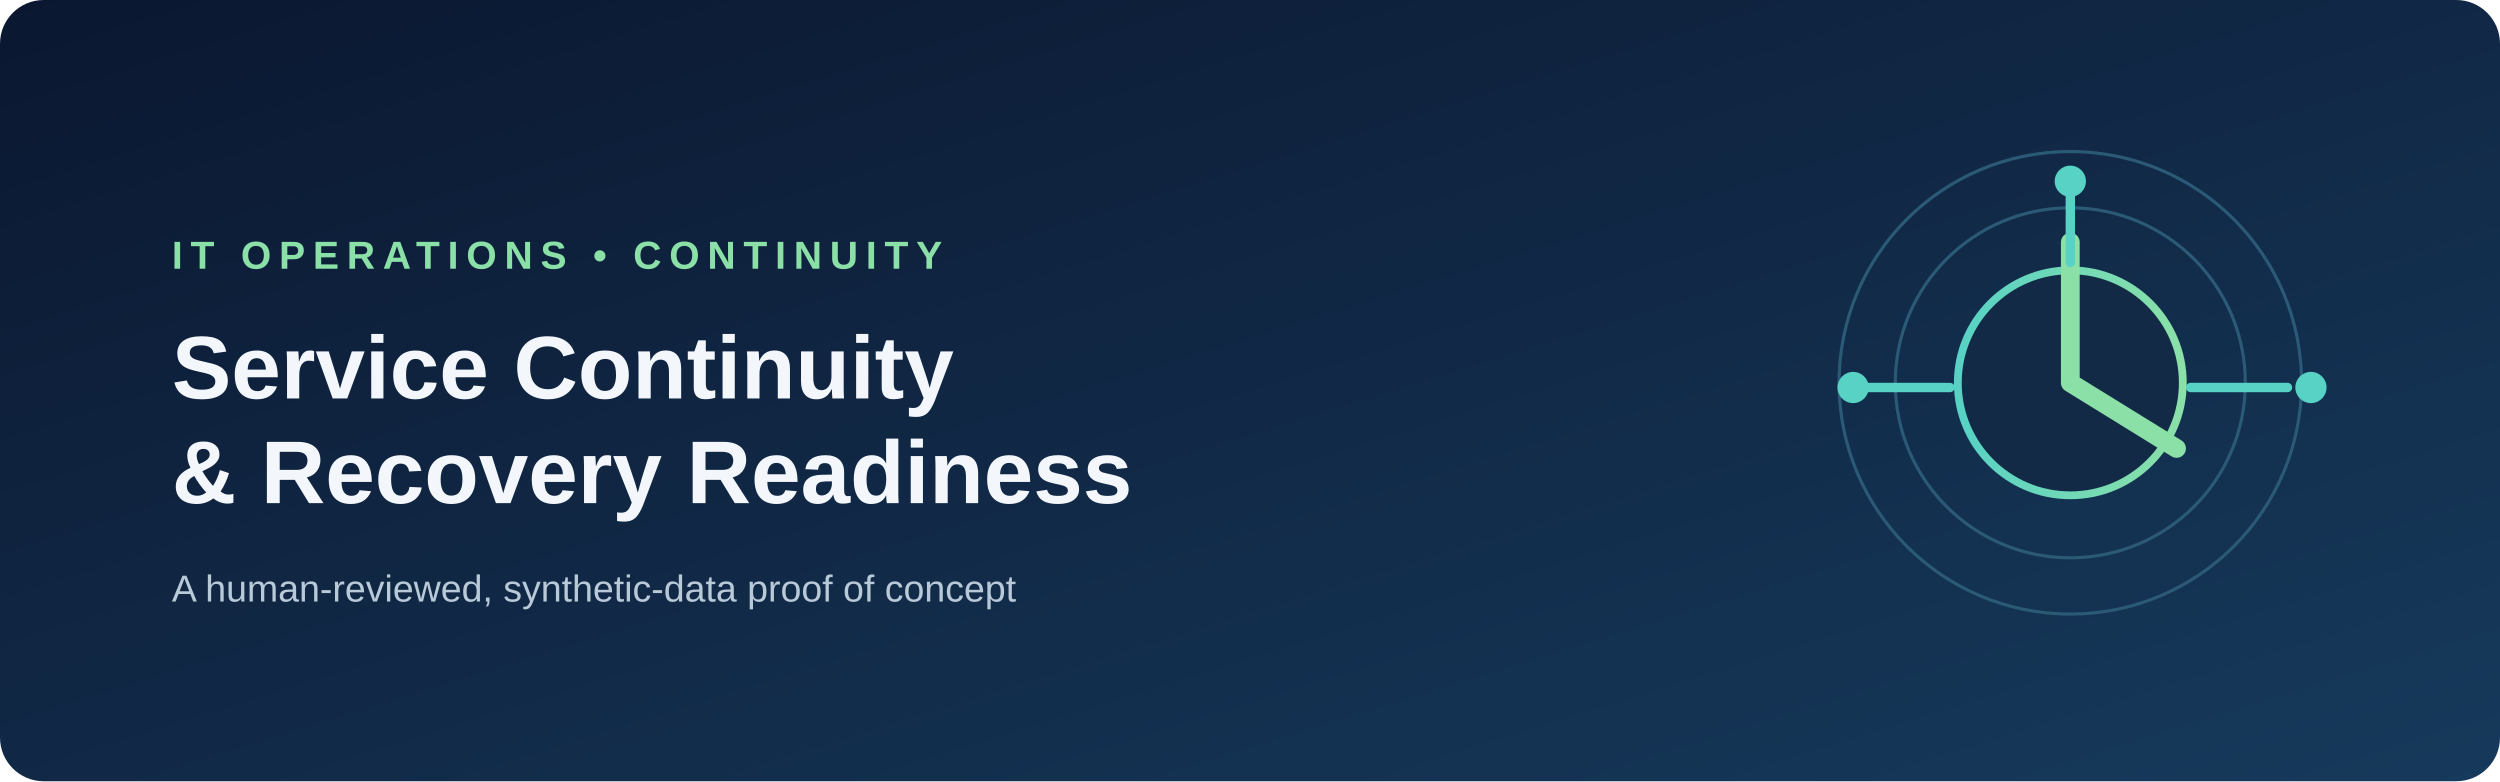
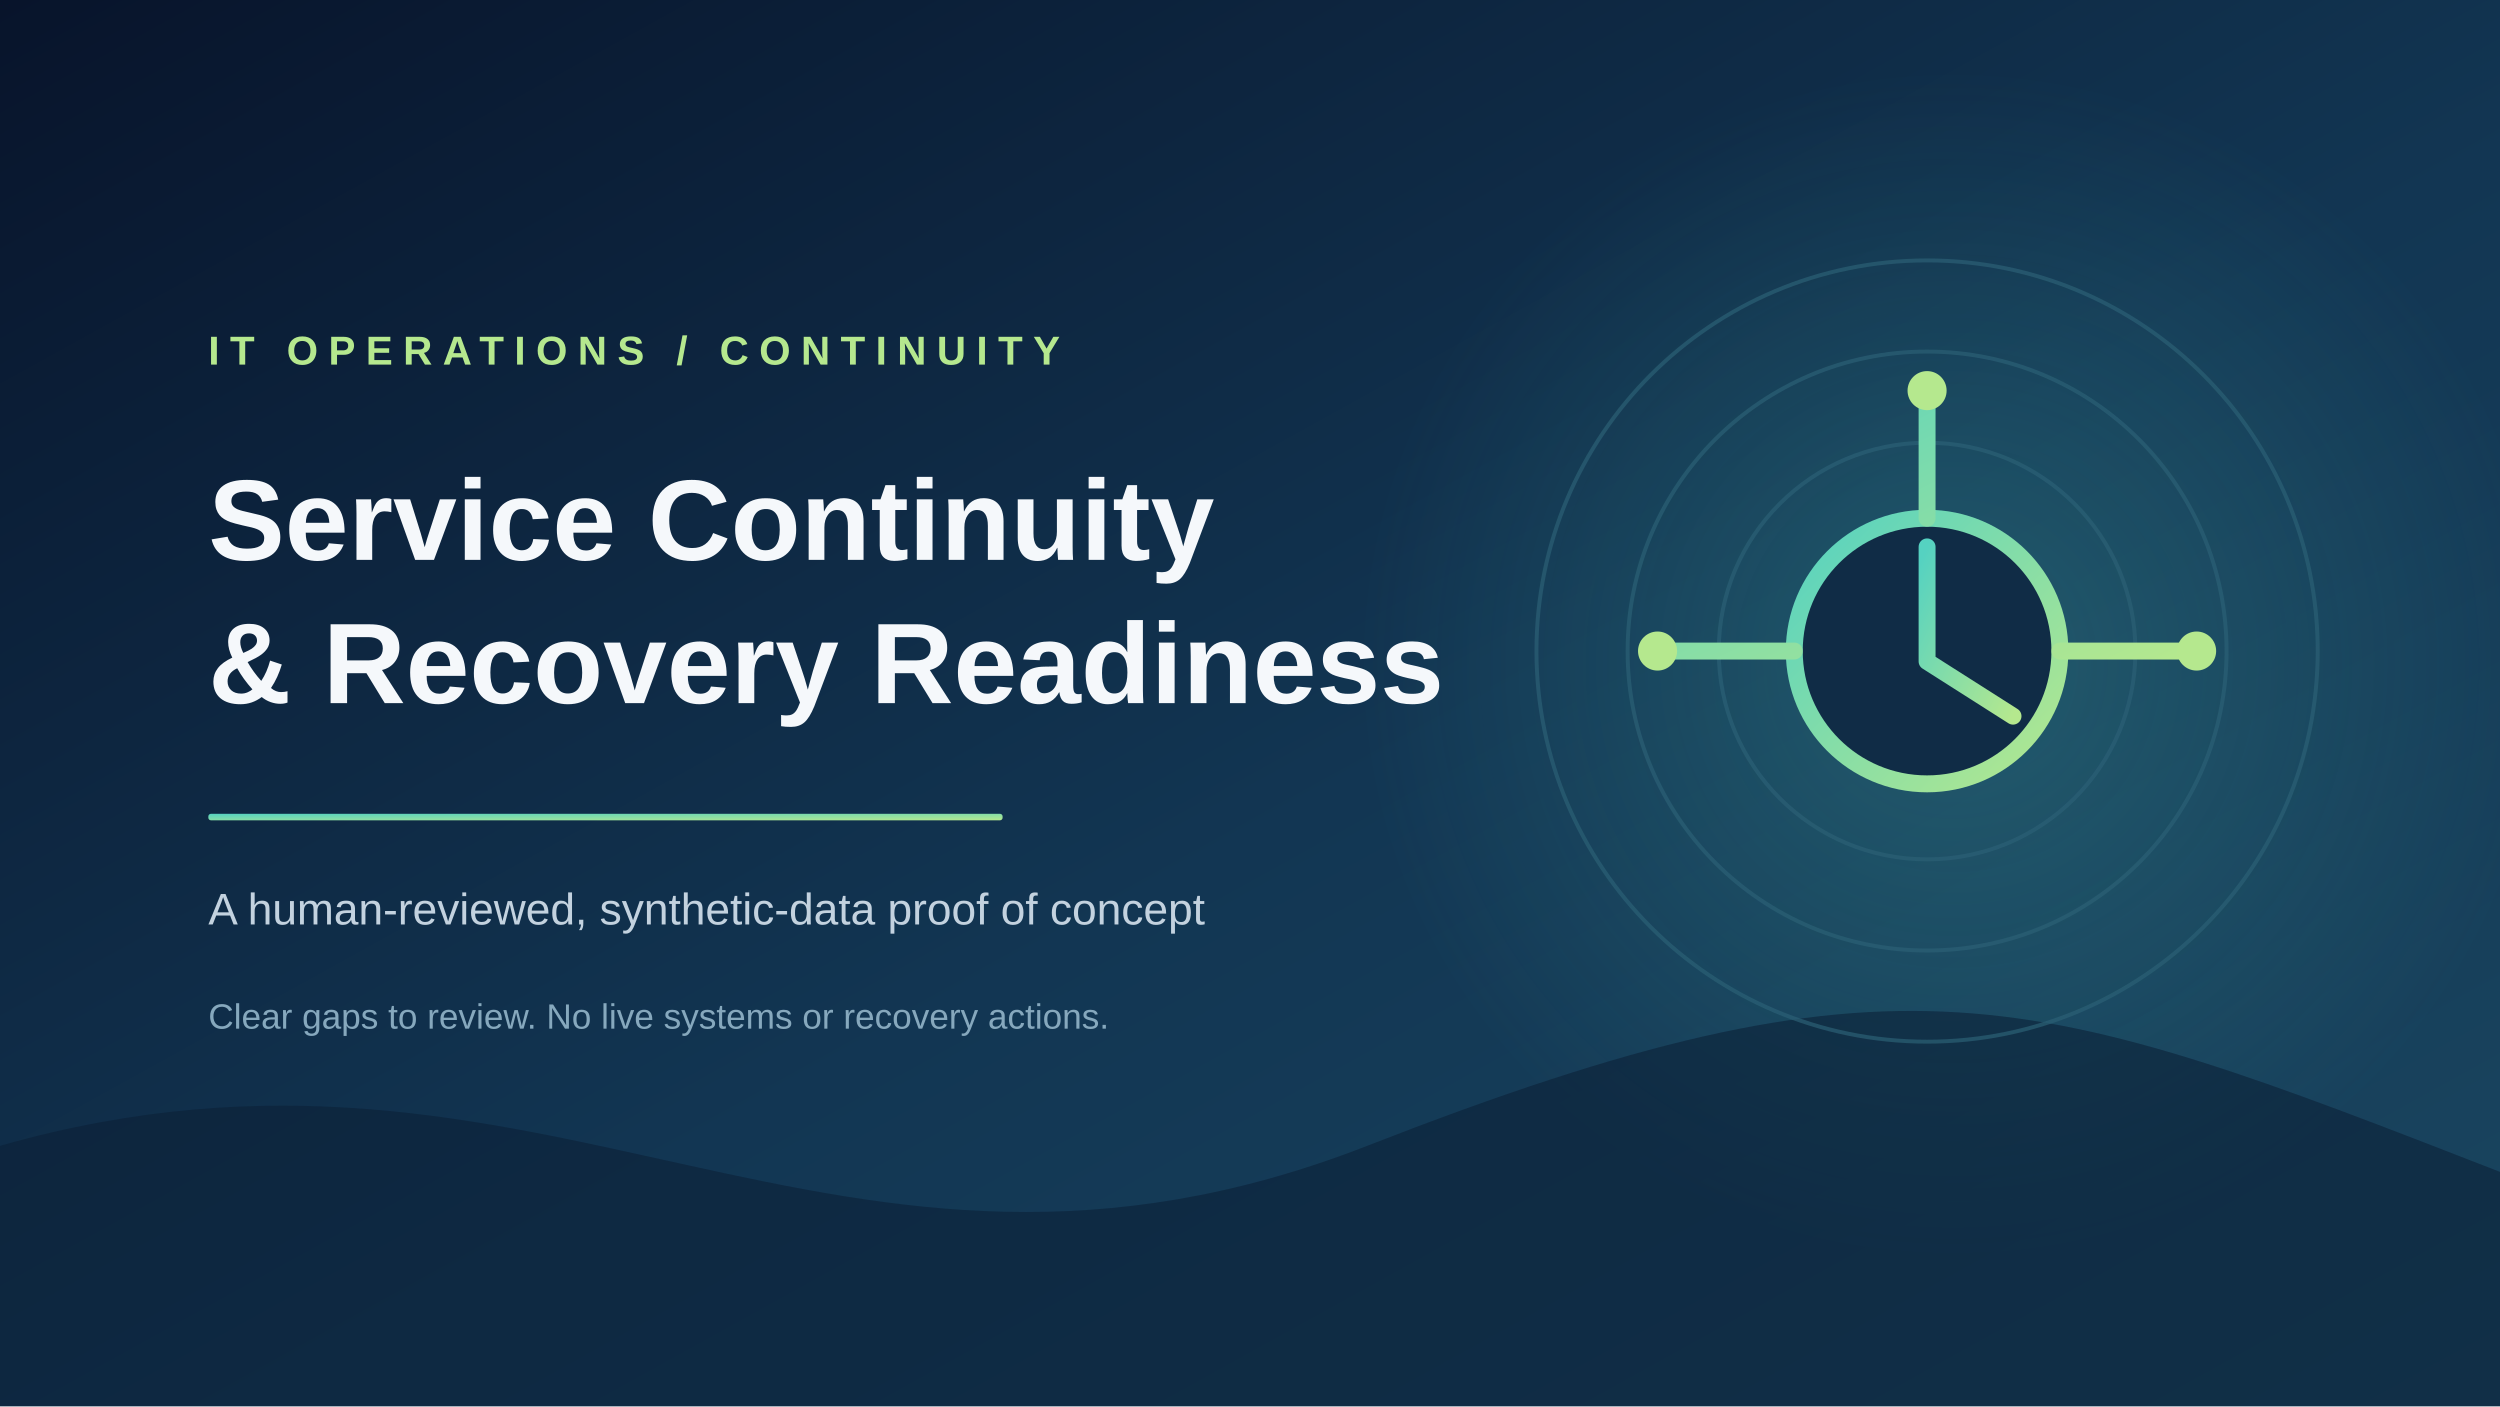
- <svg xmlns="http://www.w3.org/2000/svg" width="1600" height="500" viewBox="0 0 1600 500">
+ <svg xmlns="http://www.w3.org/2000/svg" width="1920" height="1080" viewBox="0 0 1920 1080">
  <defs>
    <linearGradient id="bg" x2="1" y2="1">
-       <stop stop-color="#0b1730" />
-       <stop offset="1" stop-color="#163a5c" />
+       <stop stop-color="#08142b" />
+       <stop offset=".55" stop-color="#123653" />
+       <stop offset="1" stop-color="#1a4660" />
    </linearGradient>
-     <linearGradient id="accent">
-       <stop stop-color="#57d2c5" />
-       <stop offset="1" stop-color="#8be0a8" />
+     <linearGradient id="glow" x2="1" y2="1">
+       <stop stop-color="#55d2c1" />
+       <stop offset="1" stop-color="#b5e88e" />
    </linearGradient>
+     <radialGradient id="halo">
+       <stop stop-color="#55d2c1" stop-opacity=".22" />
+       <stop offset="1" stop-color="#55d2c1" stop-opacity="0" />
+     </radialGradient>
  </defs>
-   <rect width="1600" height="500" rx="28" fill="url(#bg)" />
-   <circle cx="1325" cy="245" r="148" fill="none" stroke="#2b5a77" stroke-width="2" />
-   <circle cx="1325" cy="245" r="112" fill="none" stroke="#2b5a77" stroke-width="2" />
-   <circle cx="1325" cy="245" r="72" fill="#122a45" stroke="url(#accent)" stroke-width="5" />
-   <path d="M1325 155v90l68 42" fill="none" stroke="#8be0a8" stroke-width="12" stroke-linecap="round" stroke-linejoin="round" />
-   <path d="M1248 248h-62m278 0h-62M1325 168v-52" fill="none" stroke="#57d2c5" stroke-width="6" stroke-linecap="round" />
-   <circle cx="1186" cy="248" r="10" fill="#57d2c5" />
-   <circle cx="1479" cy="248" r="10" fill="#57d2c5" />
-   <circle cx="1325" cy="116" r="10" fill="#57d2c5" />
-   <text x="110" y="172" fill="#8be0a8" font-family="Arial,sans-serif" font-size="25" font-weight="700" letter-spacing="5">IT OPERATIONS • CONTINUITY</text>
-   <text x="110" y="255" fill="#f3f7fb" font-family="Arial,sans-serif" font-size="57" font-weight="700">Service Continuity</text>
-   <text x="110" y="322" fill="#f3f7fb" font-family="Arial,sans-serif" font-size="57" font-weight="700">&amp; Recovery Readiness</text>
-   <text x="110" y="385" fill="#b8c9d8" font-family="Arial,sans-serif" font-size="24">A human-reviewed, synthetic-data proof of concept</text>
+   <rect width="1920" height="1080" fill="url(#bg)" />
+   <circle cx="1500" cy="510" r="460" fill="url(#halo)" />
+   <path d="M0 880 C420 760 640 1040 1050 880S1560 760 1920 900V1080H0Z" fill="#0a1f36" opacity=".58" />
+   <g fill="none" stroke="#2b6075" opacity=".7">
+     <circle cx="1480" cy="500" r="300" stroke-width="3" />
+     <circle cx="1480" cy="500" r="230" stroke-width="3" />
+     <circle cx="1480" cy="500" r="160" stroke-width="3" />
+   </g>
+   <g stroke="url(#glow)" stroke-width="13" fill="none" stroke-linecap="round" stroke-linejoin="round">
+     <circle cx="1480" cy="500" r="102" fill="#102c46" />
+     <path d="M1480 420v88l66 42" />
+     <path d="M1378 500h-105m414 0h-105M1480 398v-98" />
+   </g>
+   <g fill="#b5e88e">
+     <circle cx="1273" cy="500" r="15" />
+     <circle cx="1687" cy="500" r="15" />
+     <circle cx="1480" cy="300" r="15" />
+   </g>
+   <text x="160" y="280" fill="#b5e88e" font-family="Arial,sans-serif" font-size="31" font-weight="700" letter-spacing="8">IT OPERATIONS  /  CONTINUITY</text>
+   <text x="160" y="430" fill="#f5f8fb" font-family="Arial,sans-serif" font-size="88" font-weight="700">Service Continuity</text>
+   <text x="160" y="540" fill="#f5f8fb" font-family="Arial,sans-serif" font-size="88" font-weight="700">&amp; Recovery Readiness</text>
+   <rect x="160" y="625" width="610" height="5" rx="2" fill="url(#glow)" />
+   <text x="160" y="710" fill="#c3d2df" font-family="Arial,sans-serif" font-size="34">A human-reviewed, synthetic-data proof of concept</text>
+   <text x="160" y="790" fill="#86a8bd" font-family="Arial,sans-serif" font-size="27">Clear gaps to review. No live systems or recovery actions.</text>
</svg>
